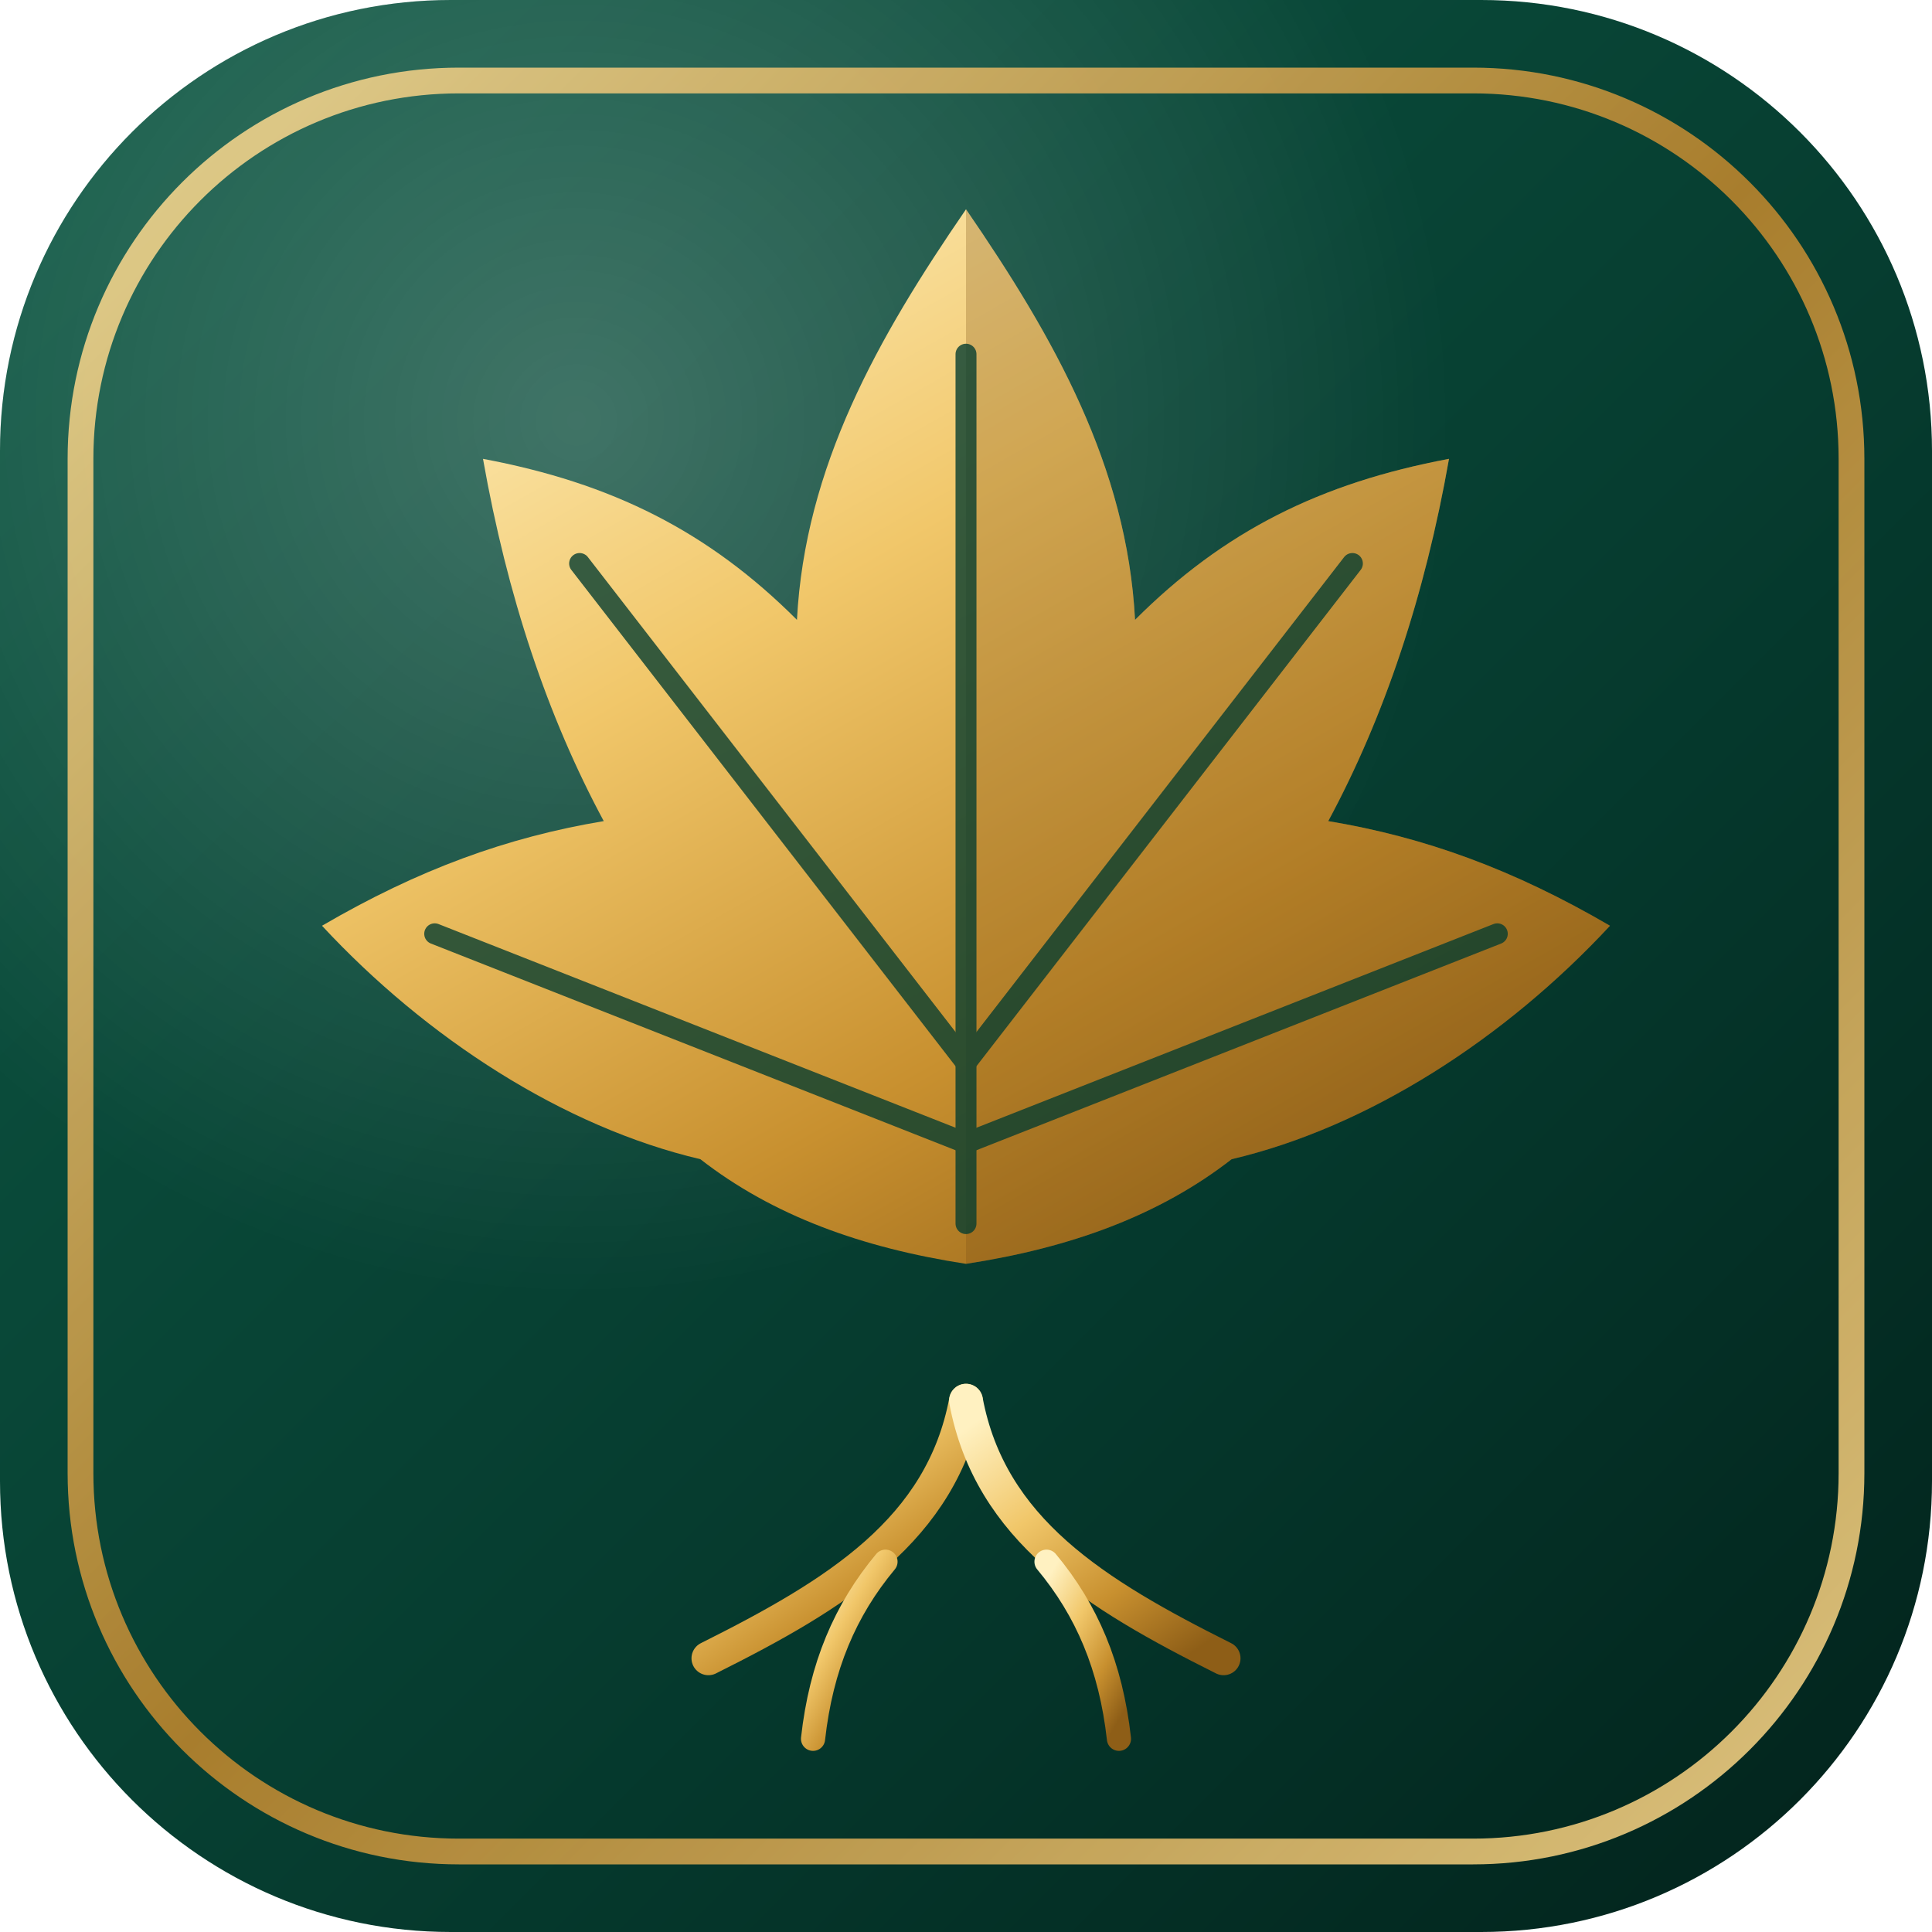
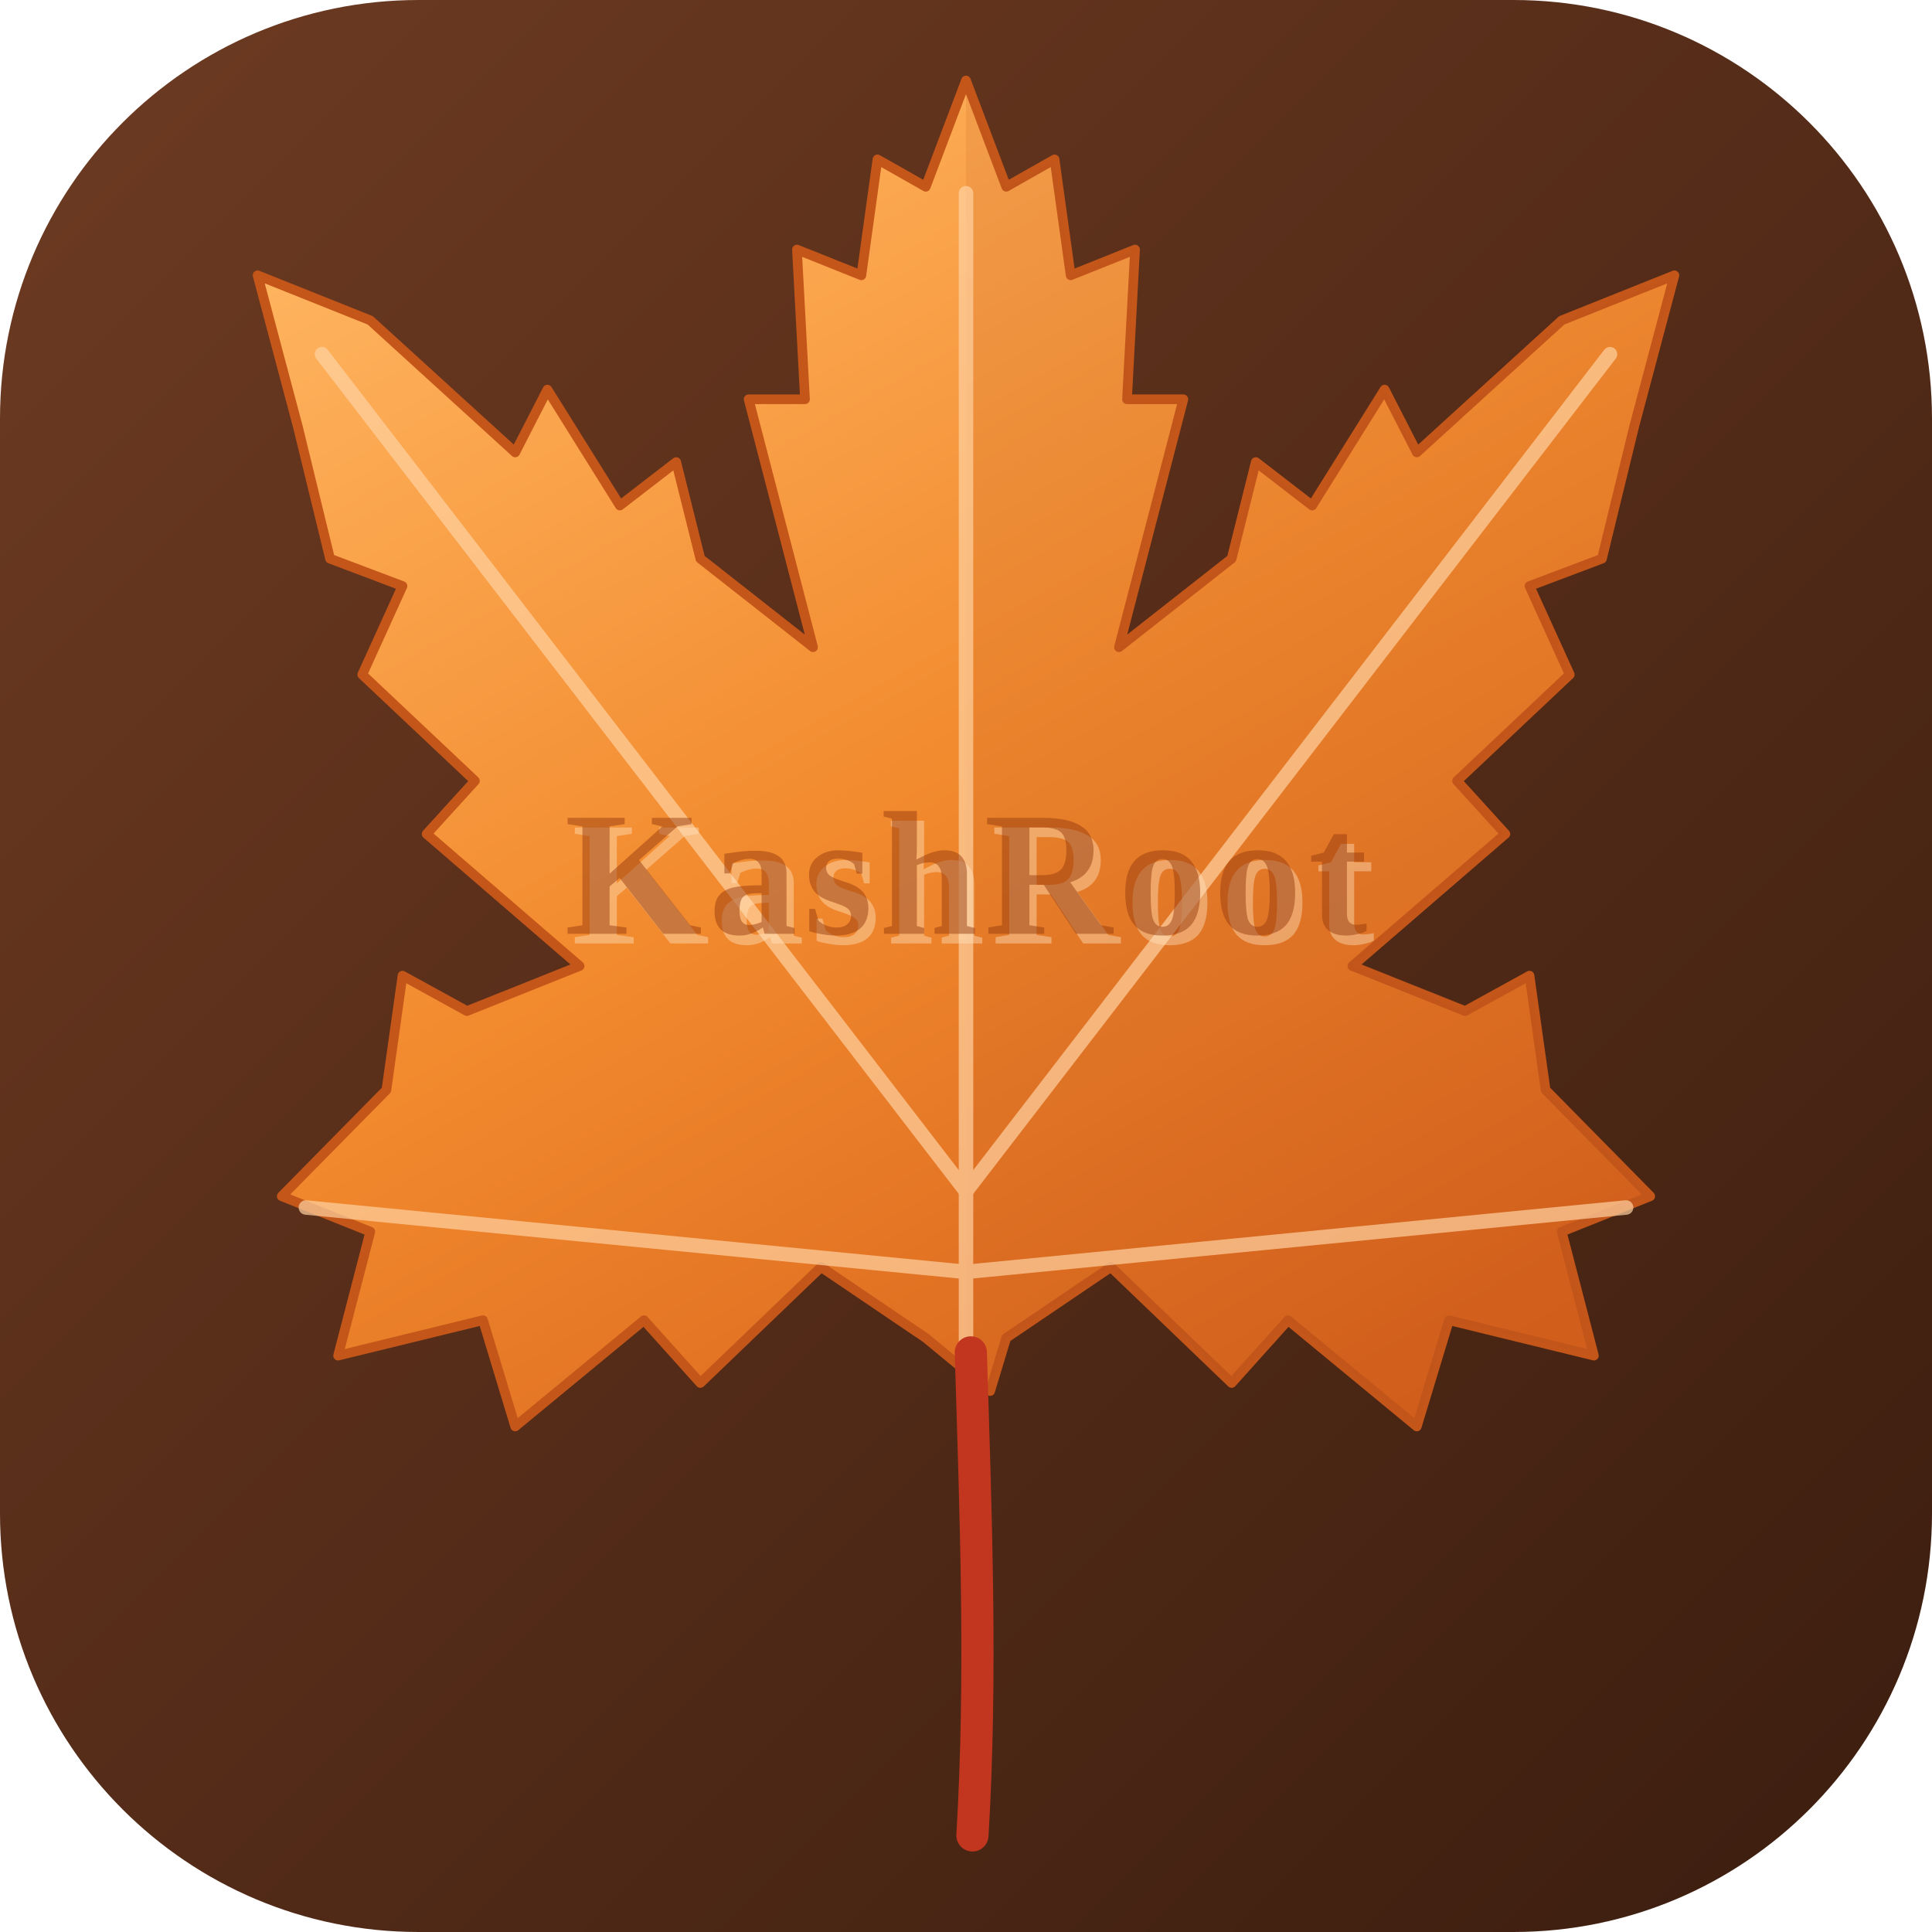
<svg xmlns="http://www.w3.org/2000/svg" viewBox="0 0 120 120">
  <defs>
-     <linearGradient id="bg" x1="0" y1="0" x2="1" y2="1">
-       <stop offset="0" stop-color="#0E5A45" />
-       <stop offset="0.55" stop-color="#063D30" />
-       <stop offset="1" stop-color="#02221B" />
+     <linearGradient id="wood" x1="0" y1="0" x2="1" y2="1">
+       <stop offset="0" stop-color="#6E3B22" />
+       <stop offset="1" stop-color="#3B1D0F" />
    </linearGradient>
-     <radialGradient id="glow" cx="0.3" cy="0.22" r="0.75">
-       <stop offset="0" stop-color="#FFFFFF" stop-opacity="0.22" />
-       <stop offset="0.6" stop-color="#FFFFFF" stop-opacity="0" />
-     </radialGradient>
-     <linearGradient id="gold" x1="0.15" y1="0" x2="0.85" y2="1">
-       <stop offset="0" stop-color="#FFF1C1" />
-       <stop offset="0.35" stop-color="#F1C76A" />
-       <stop offset="0.7" stop-color="#C8902F" />
-       <stop offset="1" stop-color="#8E5E17" />
-     </linearGradient>
-     <linearGradient id="rim" x1="0" y1="0" x2="1" y2="1">
-       <stop offset="0" stop-color="#F7DC97" />
-       <stop offset="0.5" stop-color="#B9842C" />
-       <stop offset="1" stop-color="#F3D388" />
+     <linearGradient id="leaf" x1="0.2" y1="0" x2="0.8" y2="1">
+       <stop offset="0" stop-color="#FFB560" />
+       <stop offset="0.5" stop-color="#F28A2E" />
+       <stop offset="1" stop-color="#D5601B" />
    </linearGradient>
    <clipPath id="half">
      <rect x="60" y="0" width="60" height="120" />
    </clipPath>
  </defs>
-   <rect width="120" height="120" rx="28" fill="url(#bg)" />
-   <rect width="120" height="120" rx="28" fill="url(#glow)" />
-   <rect x="5" y="5" width="110" height="110" rx="23.5" fill="none" stroke="url(#rim)" stroke-width="1.6" opacity="0.9" />
-   <path fill="url(#gold)" d="M60 13 C65.5 21 70 29 70.5 38.5 C76 33 82 30 90 28.5 C88.5 37 86 44.5 82.5 51 C88.5 52 94 54 100 57.5 C93.5 64.5 85 70 76.5 72 C72 75.5 66.5 77.5 60 78.5 C53.5 77.5 48 75.5 43.5 72 C35 70 26.5 64.5 20 57.5 C26 54 31.5 52 37.5 51 C34 44.5 31.5 37 30 28.5 C38 30 44 33 49.5 38.5 C50 29 54.5 21 60 13 Z" />
-   <path d="M60 13 C65.5 21 70 29 70.5 38.5 C76 33 82 30 90 28.5 C88.5 37 86 44.5 82.5 51 C88.5 52 94 54 100 57.5 C93.5 64.5 85 70 76.5 72 C72 75.5 66.5 77.5 60 78.5 C53.5 77.5 48 75.5 43.5 72 C35 70 26.5 64.5 20 57.5 C26 54 31.5 52 37.5 51 C34 44.5 31.5 37 30 28.5 C38 30 44 33 49.5 38.5 C50 29 54.5 21 60 13 Z" fill="#7A4E12" opacity="0.28" clip-path="url(#half)" />
-   <g fill="none" stroke="#063D30" stroke-width="1.3" stroke-linecap="round" opacity="0.8">
-     <path d="M60 76 L60 22" />
-     <path d="M60 66 L84 35" />
-     <path d="M60 66 L36 35" />
-     <path d="M60 71 L93 58" />
-     <path d="M60 71 L27 58" />
+   <rect width="120" height="120" rx="26" fill="url(#wood)" />
+   <path d="M60.0 5.0 L62.5 11.6 L65.5 9.9 L66.5 17.1 L70.5 15.5 L70.0 24.8 L73.5 24.8 L69.5 40.2 L76.5 34.7 L78.0 28.7 L81.5 31.4 L86.0 24.2 L88.0 28.1 L97.0 19.9 L104.0 17.1 L101.5 26.5 L99.5 34.7 L95.0 36.4 L97.5 41.9 L90.5 48.5 L93.5 51.8 L84.0 60.0 L91.0 62.8 L95.0 60.6 L96.0 67.7 L102.5 74.3 L97.0 76.5 L99.0 84.2 L90.0 82.0 L88.0 88.6 L80.0 82.0 L76.5 85.9 L69.0 78.7 L62.5 83.1 L61.5 86.4 L57.5 83.1 L51.0 78.7 L43.5 85.9 L40.0 82.0 L32.0 88.6 L30.0 82.0 L21.0 84.2 L23.0 76.5 L17.5 74.3 L24.0 67.7 L25.0 60.6 L29.0 62.8 L36.0 60.0 L26.5 51.8 L29.5 48.5 L22.5 41.9 L25.0 36.4 L20.5 34.7 L18.5 26.5 L16.0 17.1 L23.0 19.9 L32.0 28.1 L34.0 24.2 L38.5 31.4 L42.0 28.7 L43.5 34.7 L50.5 40.2 L46.5 24.8 L50.0 24.8 L49.5 15.5 L53.5 17.1 L54.5 9.9 L57.5 11.6 L60.0 5.0 Z" fill="url(#leaf)" stroke="#C4561A" stroke-width="0.6" stroke-linejoin="round" />
+   <path d="M60.0 5.0 L62.5 11.6 L65.5 9.9 L66.5 17.1 L70.5 15.5 L70.0 24.8 L73.5 24.8 L69.5 40.2 L76.5 34.7 L78.0 28.7 L81.5 31.4 L86.0 24.2 L88.0 28.1 L97.0 19.9 L104.0 17.1 L101.5 26.5 L99.5 34.7 L95.0 36.4 L97.5 41.9 L90.5 48.5 L93.5 51.8 L84.0 60.0 L91.0 62.8 L95.0 60.6 L96.0 67.7 L102.5 74.3 L97.0 76.5 L99.0 84.2 L90.0 82.0 L88.0 88.6 L80.0 82.0 L76.5 85.9 L69.0 78.7 L62.5 83.1 L61.5 86.4 L57.5 83.1 L51.0 78.7 L43.5 85.9 L40.0 82.0 L32.0 88.6 L30.0 82.0 L21.0 84.2 L23.0 76.5 L17.5 74.3 L24.0 67.7 L25.0 60.6 L29.0 62.8 L36.0 60.0 L26.5 51.8 L29.5 48.5 L22.5 41.9 L25.0 36.4 L20.5 34.7 L18.5 26.5 L16.0 17.1 L23.0 19.9 L32.0 28.1 L34.0 24.2 L38.5 31.4 L42.0 28.7 L43.5 34.7 L50.5 40.2 L46.5 24.8 L50.0 24.8 L49.5 15.5 L53.5 17.1 L54.5 9.9 L57.5 11.6 L60.0 5.0 Z" fill="#B9521A" opacity="0.14" clip-path="url(#half)" />
+   <g fill="none" stroke="#FFD2A1" stroke-width="0.9" stroke-linecap="round" opacity="0.7">
+     <path d="M60 84 L60 12" />
+     <path d="M60 74 L100 22" />
+     <path d="M60 74 L20 22" />
+     <path d="M60 79 L101 75" />
+     <path d="M60 79 L19 75" />
  </g>
-   <g fill="none" stroke="url(#gold)" stroke-linecap="round">
-     <path d="M60 78 L60 106" stroke-width="2.6" />
-     <path d="M60 87 C58.5 95 52 99 44 103" stroke-width="2.1" />
-     <path d="M60 87 C61.5 95 68 99 76 103" stroke-width="2.1" />
-     <path d="M55 97 C52.5 100 51 103.5 50.5 108" stroke-width="1.5" />
-     <path d="M65 97 C67.5 100 69 103.5 69.5 108" stroke-width="1.5" />
+   <g font-family="Georgia, 'Times New Roman', serif" font-weight="700" font-size="11" text-anchor="middle" letter-spacing="0.4">
+     <text x="60.45" y="58.6" fill="#FFE4C2" opacity="0.42">KashRoot</text>
+     <text x="60" y="58" fill="#94380C" opacity="0.48">KashRoot</text>
  </g>
+   <path d="M60.3 84 C60.6 94 61 104 60.4 114" fill="none" stroke="#C2361F" stroke-width="2" stroke-linecap="round" />
</svg>
